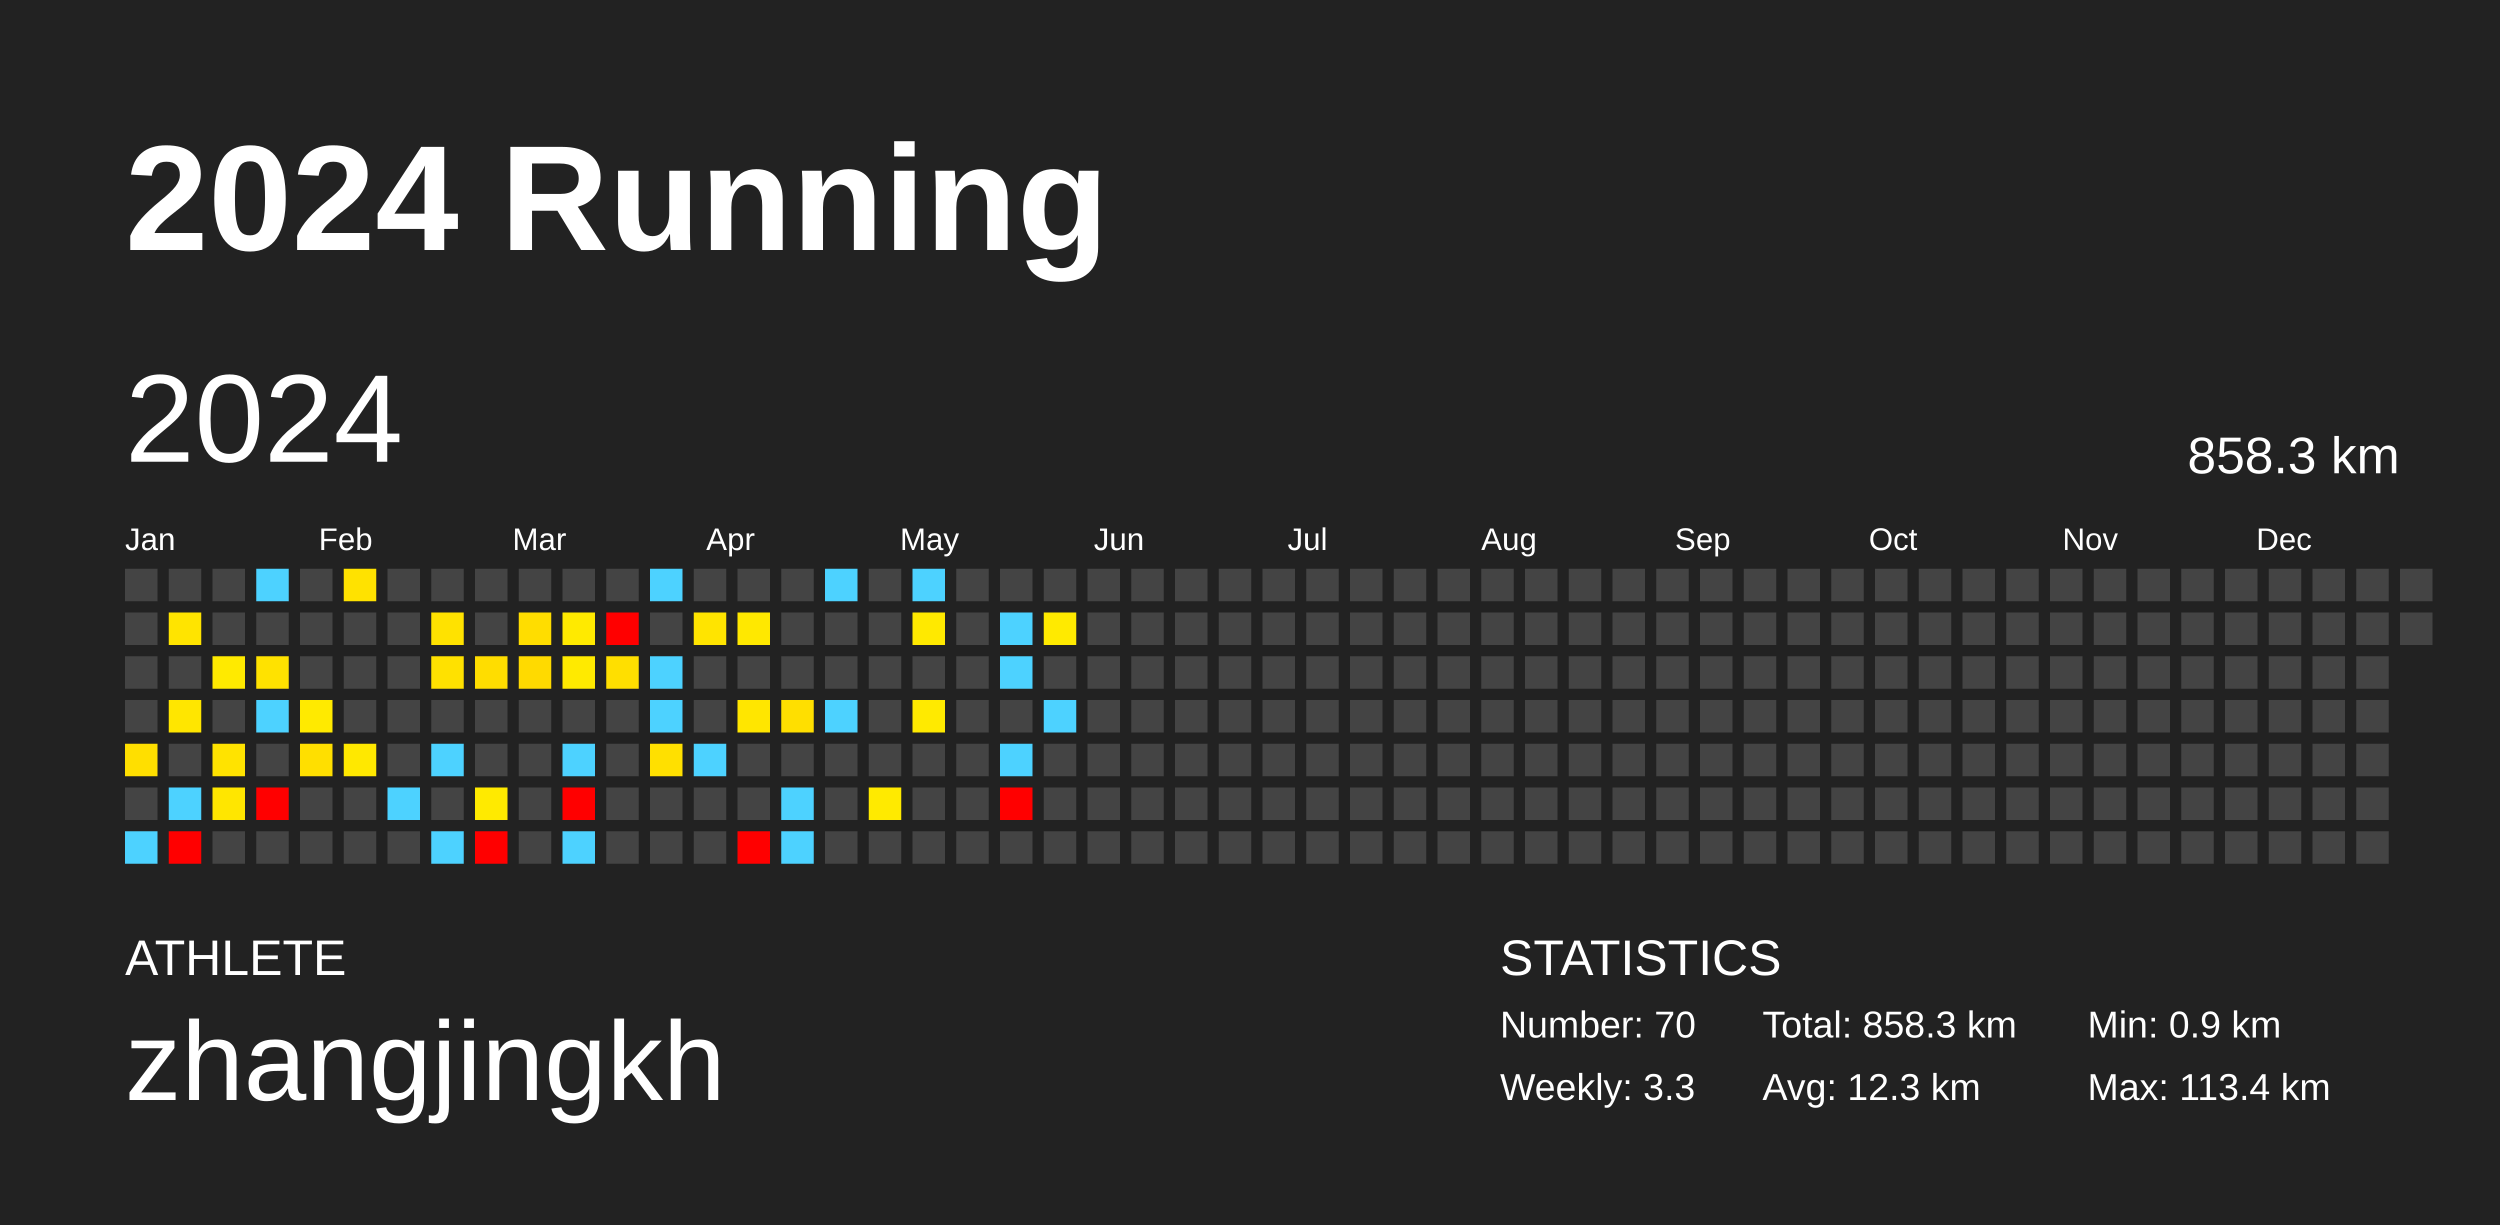
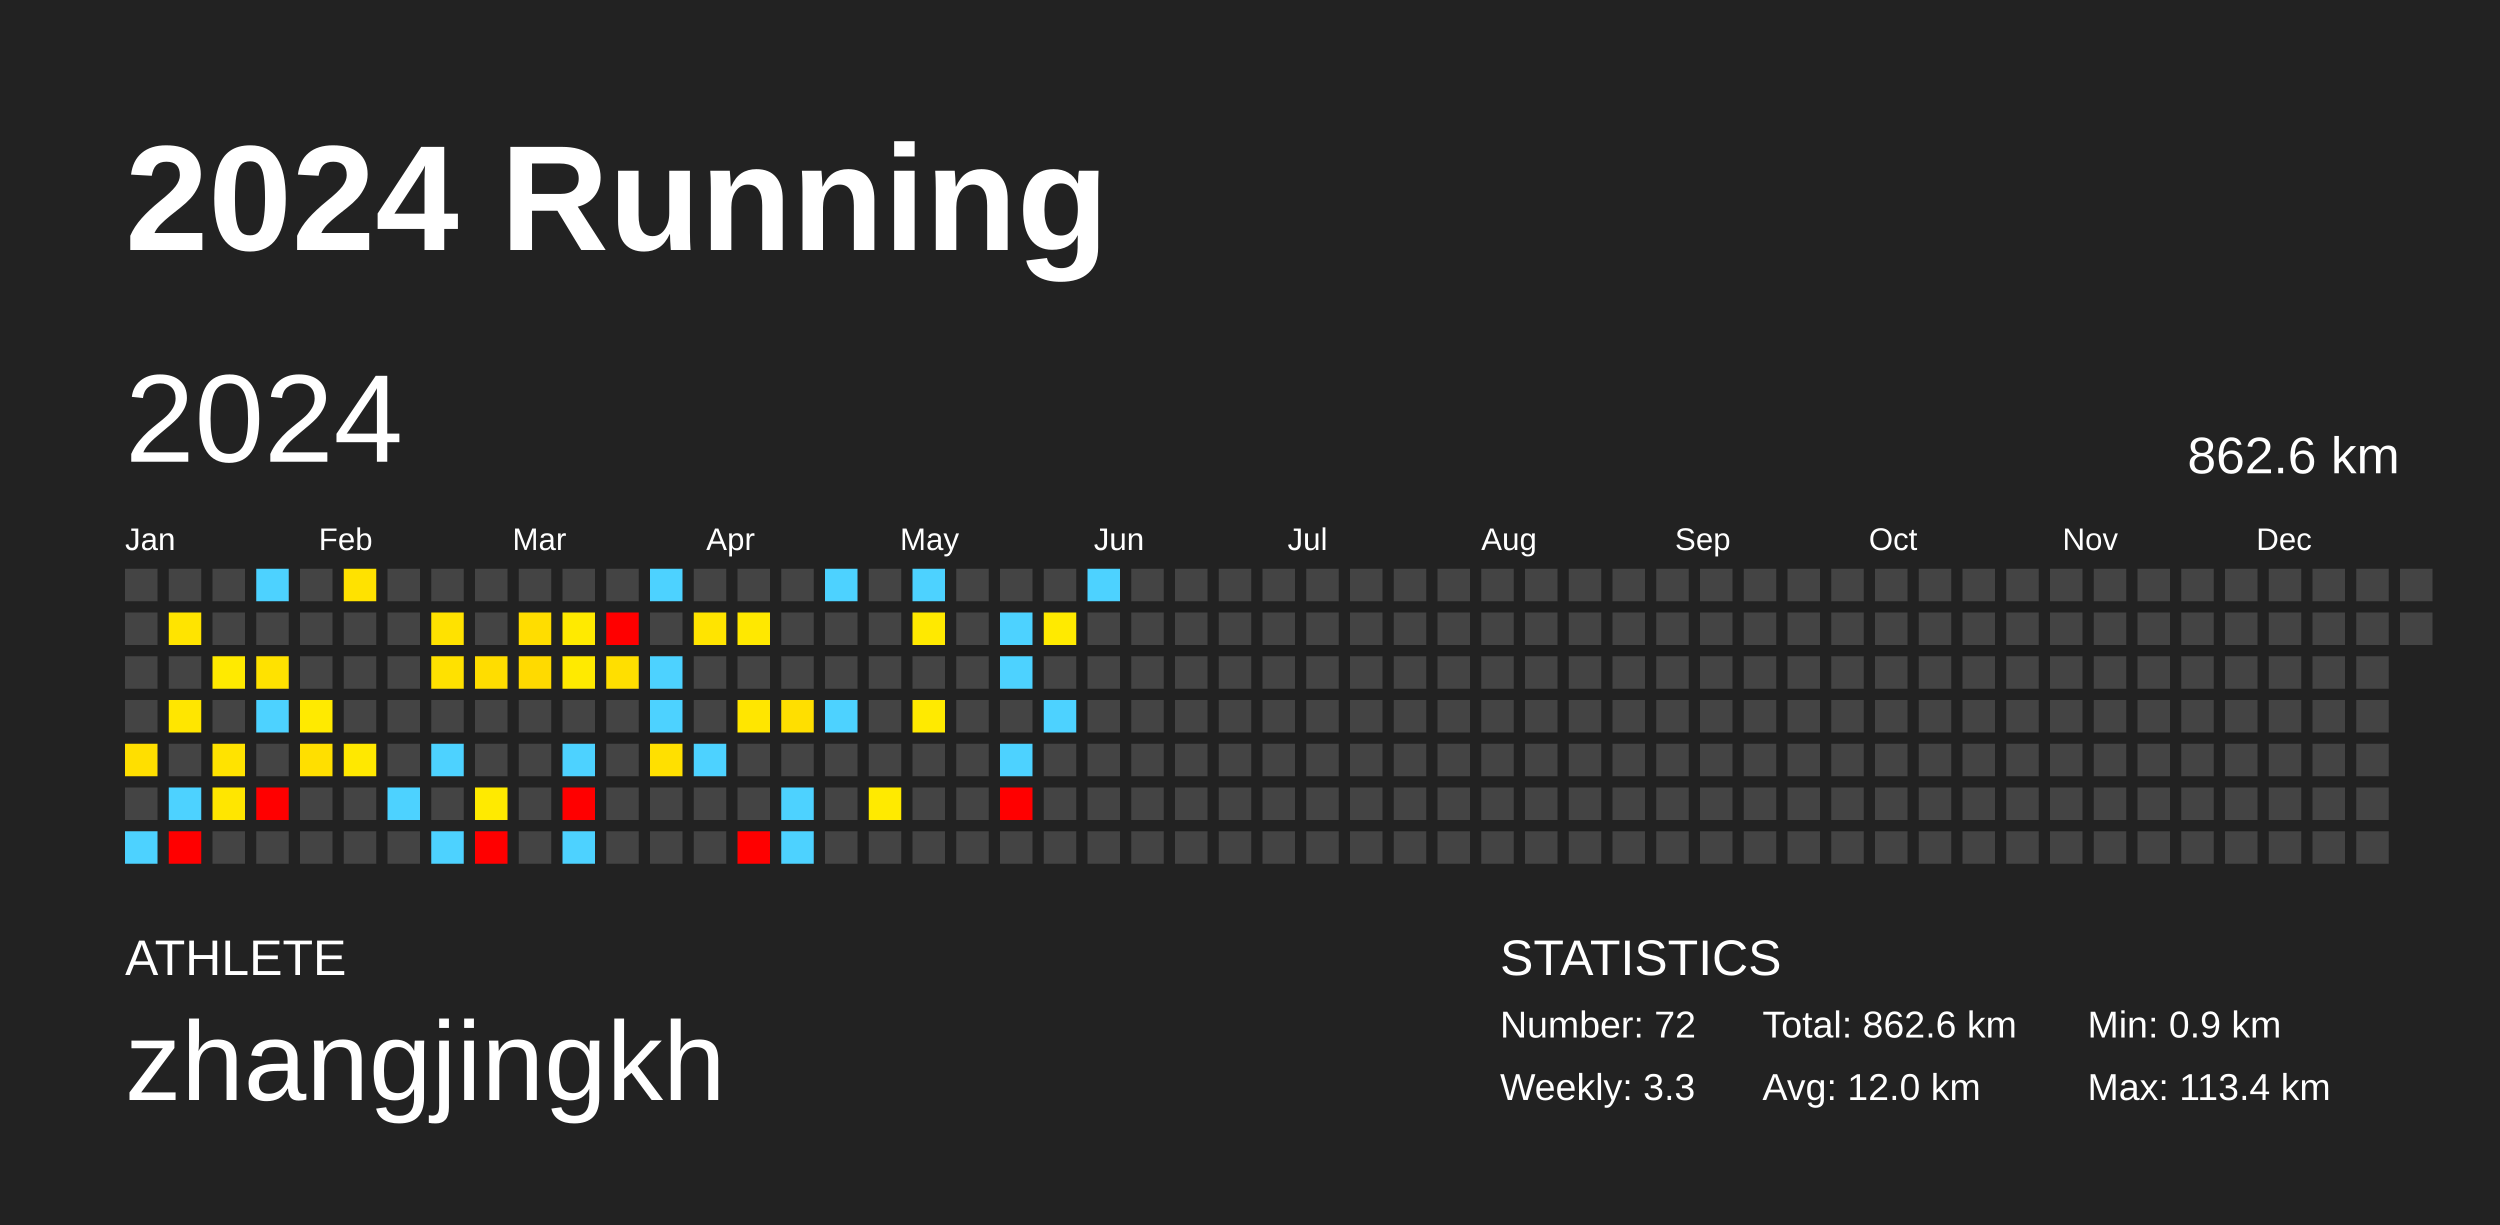
<svg xmlns="http://www.w3.org/2000/svg" baseProfile="full" height="98mm" version="1.1" viewBox="0,0,200,98" width="200mm">
  <defs />
  <rect fill="#222222" height="98" width="200" x="0" y="0" />
  <text fill="#FFFFFF" style="font-size:12px; font-family:Arial; font-weight:bold;" x="10" y="20">2024 Running</text>
  <text fill="#FFFFFF" style="font-size:4px; font-family:Arial" x="10" y="78">ATHLETE</text>
  <text fill="#FFFFFF" style="font-size:9px; font-family:Arial" x="10" y="88">zhangjingkh</text>
  <text fill="#FFFFFF" style="font-size:4px; font-family:Arial" x="120" y="78">STATISTICS</text>
-   <text fill="#FFFFFF" style="font-size:3px; font-family:Arial" x="120" y="83">Number: 70</text>
+   <text fill="#FFFFFF" style="font-size:3px; font-family:Arial" x="120" y="83">Number: 72</text>
  <text fill="#FFFFFF" style="font-size:3px; font-family:Arial" x="120" y="88">Weekly: 3.3</text>
-   <text fill="#FFFFFF" style="font-size:3px; font-family:Arial" x="141" y="83">Total: 858.3 km</text>
-   <text fill="#FFFFFF" style="font-size:3px; font-family:Arial" x="141" y="88">Avg: 12.3 km</text>
+   <text fill="#FFFFFF" style="font-size:3px; font-family:Arial" x="141" y="83">Total: 862.6 km</text>
+   <text fill="#FFFFFF" style="font-size:3px; font-family:Arial" x="141" y="88">Avg: 12.0 km</text>
  <text fill="#FFFFFF" style="font-size:3px; font-family:Arial" x="167" y="83">Min: 0.9 km</text>
  <text fill="#FFFFFF" style="font-size:3px; font-family:Arial" x="167" y="88">Max: 113.4 km</text>
  <text dominant-baseline="hanging" fill="#FFFFFF" style="font-size:10.0px; font-family:Arial;" x="10" y="30">2024</text>
-   <text dominant-baseline="hanging" fill="#FFFFFF" style="font-size:4.125px; font-family:Arial;" x="175" y="35">858.3 km</text>
+   <text dominant-baseline="hanging" fill="#FFFFFF" style="font-size:4.125px; font-family:Arial;" x="175" y="35">862.6 km</text>
  <text fill="#FFFFFF" style="font-size:2.5px; font-family:Arial" x="10.0" y="44">Jan</text>
  <text fill="#FFFFFF" style="font-size:2.5px; font-family:Arial" x="25.5" y="44">Feb</text>
  <text fill="#FFFFFF" style="font-size:2.5px; font-family:Arial" x="41.0" y="44">Mar</text>
  <text fill="#FFFFFF" style="font-size:2.5px; font-family:Arial" x="56.5" y="44">Apr</text>
  <text fill="#FFFFFF" style="font-size:2.5px; font-family:Arial" x="72.0" y="44">May</text>
  <text fill="#FFFFFF" style="font-size:2.5px; font-family:Arial" x="87.5" y="44">Jun</text>
  <text fill="#FFFFFF" style="font-size:2.5px; font-family:Arial" x="103.0" y="44">Jul</text>
  <text fill="#FFFFFF" style="font-size:2.5px; font-family:Arial" x="118.5" y="44">Aug</text>
  <text fill="#FFFFFF" style="font-size:2.5px; font-family:Arial" x="134.0" y="44">Sep</text>
  <text fill="#FFFFFF" style="font-size:2.5px; font-family:Arial" x="149.5" y="44">Oct</text>
  <text fill="#FFFFFF" style="font-size:2.5px; font-family:Arial" x="165.0" y="44">Nov</text>
  <text fill="#FFFFFF" style="font-size:2.5px; font-family:Arial" x="180.5" y="44">Dec</text>
  <rect fill="#444444" height="2.6" width="2.6" x="10.0" y="45.5" />
  <rect fill="#444444" height="2.6" width="2.6" x="10.0" y="49.0" />
  <rect fill="#444444" height="2.6" width="2.6" x="10.0" y="52.5" />
  <rect fill="#444444" height="2.6" width="2.6" x="10.0" y="56.0" />
  <rect fill="#ffdf00" height="2.6" width="2.6" x="10.0" y="59.5" />
  <rect fill="#444444" height="2.6" width="2.6" x="10.0" y="63.0" />
  <rect fill="#4dd2ff" height="2.6" width="2.6" x="10.0" y="66.5" />
  <rect fill="#444444" height="2.6" width="2.6" x="13.5" y="45.5" />
  <rect fill="#ffe400" height="2.6" width="2.6" x="13.5" y="49.0" />
  <rect fill="#444444" height="2.6" width="2.6" x="13.5" y="52.5" />
  <rect fill="#ffe600" height="2.6" width="2.6" x="13.5" y="56.0" />
  <rect fill="#444444" height="2.6" width="2.6" x="13.5" y="59.5" />
  <rect fill="#4dd2ff" height="2.6" width="2.6" x="13.5" y="63.0" />
  <rect fill="red" height="2.6" width="2.6" x="13.5" y="66.5" />
  <rect fill="#444444" height="2.6" width="2.6" x="17.0" y="45.5" />
  <rect fill="#444444" height="2.6" width="2.6" x="17.0" y="49.0" />
  <rect fill="#ffea00" height="2.6" width="2.6" x="17.0" y="52.5" />
  <rect fill="#444444" height="2.6" width="2.6" x="17.0" y="56.0" />
  <rect fill="#ffe300" height="2.6" width="2.6" x="17.0" y="59.5" />
  <rect fill="#ffe600" height="2.6" width="2.6" x="17.0" y="63.0" />
  <rect fill="#444444" height="2.6" width="2.6" x="17.0" y="66.5" />
  <rect fill="#4dd2ff" height="2.6" width="2.6" x="20.5" y="45.5" />
  <rect fill="#444444" height="2.6" width="2.6" x="20.5" y="49.0" />
  <rect fill="#ffe200" height="2.6" width="2.6" x="20.5" y="52.5" />
  <rect fill="#4dd2ff" height="2.6" width="2.6" x="20.5" y="56.0" />
  <rect fill="#444444" height="2.6" width="2.6" x="20.5" y="59.5" />
  <rect fill="red" height="2.6" width="2.6" x="20.5" y="63.0" />
  <rect fill="#444444" height="2.6" width="2.6" x="20.5" y="66.5" />
  <rect fill="#444444" height="2.6" width="2.6" x="24.0" y="45.5" />
  <rect fill="#444444" height="2.6" width="2.6" x="24.0" y="49.0" />
  <rect fill="#444444" height="2.6" width="2.6" x="24.0" y="52.5" />
  <rect fill="#ffea00" height="2.6" width="2.6" x="24.0" y="56.0" />
  <rect fill="#ffdf00" height="2.6" width="2.6" x="24.0" y="59.5" />
  <rect fill="#444444" height="2.6" width="2.6" x="24.0" y="63.0" />
  <rect fill="#444444" height="2.6" width="2.6" x="24.0" y="66.5" />
  <rect fill="#ffe200" height="2.6" width="2.6" x="27.5" y="45.5" />
  <rect fill="#444444" height="2.6" width="2.6" x="27.5" y="49.0" />
  <rect fill="#444444" height="2.6" width="2.6" x="27.5" y="52.5" />
  <rect fill="#444444" height="2.6" width="2.6" x="27.5" y="56.0" />
  <rect fill="#ffe800" height="2.6" width="2.6" x="27.5" y="59.5" />
  <rect fill="#444444" height="2.6" width="2.6" x="27.5" y="63.0" />
  <rect fill="#444444" height="2.6" width="2.6" x="27.5" y="66.5" />
  <rect fill="#444444" height="2.6" width="2.6" x="31.0" y="45.5" />
  <rect fill="#444444" height="2.6" width="2.6" x="31.0" y="49.0" />
  <rect fill="#444444" height="2.6" width="2.6" x="31.0" y="52.5" />
  <rect fill="#444444" height="2.6" width="2.6" x="31.0" y="56.0" />
  <rect fill="#444444" height="2.6" width="2.6" x="31.0" y="59.5" />
  <rect fill="#4dd2ff" height="2.6" width="2.6" x="31.0" y="63.0" />
  <rect fill="#444444" height="2.6" width="2.6" x="31.0" y="66.5" />
  <rect fill="#444444" height="2.6" width="2.6" x="34.5" y="45.5" />
  <rect fill="#ffe200" height="2.6" width="2.6" x="34.5" y="49.0" />
  <rect fill="#ffe100" height="2.6" width="2.6" x="34.5" y="52.5" />
  <rect fill="#444444" height="2.6" width="2.6" x="34.5" y="56.0" />
  <rect fill="#4dd2ff" height="2.6" width="2.6" x="34.5" y="59.5" />
  <rect fill="#444444" height="2.6" width="2.6" x="34.5" y="63.0" />
  <rect fill="#4dd2ff" height="2.6" width="2.6" x="34.5" y="66.5" />
  <rect fill="#444444" height="2.6" width="2.6" x="38.0" y="45.5" />
  <rect fill="#444444" height="2.6" width="2.6" x="38.0" y="49.0" />
  <rect fill="#ffdd00" height="2.6" width="2.6" x="38.0" y="52.5" />
  <rect fill="#444444" height="2.6" width="2.6" x="38.0" y="56.0" />
  <rect fill="#444444" height="2.6" width="2.6" x="38.0" y="59.5" />
  <rect fill="#ffea00" height="2.6" width="2.6" x="38.0" y="63.0" />
  <rect fill="red" height="2.6" width="2.6" x="38.0" y="66.5" />
  <rect fill="#444444" height="2.6" width="2.6" x="41.5" y="45.5" />
  <rect fill="#ffdd00" height="2.6" width="2.6" x="41.5" y="49.0" />
  <rect fill="#ffda00" height="2.6" width="2.6" x="41.5" y="52.5" />
  <rect fill="#444444" height="2.6" width="2.6" x="41.5" y="56.0" />
  <rect fill="#444444" height="2.6" width="2.6" x="41.5" y="59.5" />
  <rect fill="#444444" height="2.6" width="2.6" x="41.5" y="63.0" />
  <rect fill="#444444" height="2.6" width="2.6" x="41.5" y="66.5" />
  <rect fill="#444444" height="2.6" width="2.6" x="45.0" y="45.5" />
  <rect fill="#ffea00" height="2.6" width="2.6" x="45.0" y="49.0" />
  <rect fill="#ffea00" height="2.6" width="2.6" x="45.0" y="52.5" />
  <rect fill="#444444" height="2.6" width="2.6" x="45.0" y="56.0" />
  <rect fill="#4dd2ff" height="2.6" width="2.6" x="45.0" y="59.5" />
  <rect fill="red" height="2.6" width="2.6" x="45.0" y="63.0" />
  <rect fill="#4dd2ff" height="2.6" width="2.6" x="45.0" y="66.5" />
  <rect fill="#444444" height="2.6" width="2.6" x="48.5" y="45.5" />
  <rect fill="red" height="2.6" width="2.6" x="48.5" y="49.0" />
  <rect fill="#ffdf00" height="2.6" width="2.6" x="48.5" y="52.5" />
  <rect fill="#444444" height="2.6" width="2.6" x="48.5" y="56.0" />
  <rect fill="#444444" height="2.6" width="2.6" x="48.5" y="59.5" />
  <rect fill="#444444" height="2.6" width="2.6" x="48.5" y="63.0" />
  <rect fill="#444444" height="2.6" width="2.6" x="48.5" y="66.5" />
  <rect fill="#4dd2ff" height="2.6" width="2.6" x="52.0" y="45.5" />
  <rect fill="#444444" height="2.6" width="2.6" x="52.0" y="49.0" />
  <rect fill="#4dd2ff" height="2.6" width="2.6" x="52.0" y="52.5" />
  <rect fill="#4dd2ff" height="2.6" width="2.6" x="52.0" y="56.0" />
  <rect fill="#ffe000" height="2.6" width="2.6" x="52.0" y="59.5" />
  <rect fill="#444444" height="2.6" width="2.6" x="52.0" y="63.0" />
  <rect fill="#444444" height="2.6" width="2.6" x="52.0" y="66.5" />
  <rect fill="#444444" height="2.6" width="2.6" x="55.5" y="45.5" />
  <rect fill="#ffe400" height="2.6" width="2.6" x="55.5" y="49.0" />
  <rect fill="#444444" height="2.6" width="2.6" x="55.5" y="52.5" />
  <rect fill="#444444" height="2.6" width="2.6" x="55.5" y="56.0" />
  <rect fill="#4dd2ff" height="2.6" width="2.6" x="55.5" y="59.5" />
  <rect fill="#444444" height="2.6" width="2.6" x="55.5" y="63.0" />
  <rect fill="#444444" height="2.6" width="2.6" x="55.5" y="66.5" />
  <rect fill="#444444" height="2.6" width="2.6" x="59.0" y="45.5" />
  <rect fill="#ffe800" height="2.6" width="2.6" x="59.0" y="49.0" />
  <rect fill="#444444" height="2.6" width="2.6" x="59.0" y="52.5" />
  <rect fill="#ffe600" height="2.6" width="2.6" x="59.0" y="56.0" />
  <rect fill="#444444" height="2.6" width="2.6" x="59.0" y="59.5" />
  <rect fill="#444444" height="2.6" width="2.6" x="59.0" y="63.0" />
  <rect fill="red" height="2.6" width="2.6" x="59.0" y="66.5" />
  <rect fill="#444444" height="2.6" width="2.6" x="62.5" y="45.5" />
  <rect fill="#444444" height="2.6" width="2.6" x="62.5" y="49.0" />
  <rect fill="#444444" height="2.6" width="2.6" x="62.5" y="52.5" />
  <rect fill="#ffdf00" height="2.6" width="2.6" x="62.5" y="56.0" />
  <rect fill="#444444" height="2.6" width="2.6" x="62.5" y="59.5" />
  <rect fill="#4dd2ff" height="2.6" width="2.6" x="62.5" y="63.0" />
  <rect fill="#4dd2ff" height="2.6" width="2.6" x="62.5" y="66.5" />
  <rect fill="#4dd2ff" height="2.6" width="2.6" x="66.0" y="45.5" />
  <rect fill="#444444" height="2.6" width="2.6" x="66.0" y="49.0" />
  <rect fill="#444444" height="2.6" width="2.6" x="66.0" y="52.5" />
  <rect fill="#4dd2ff" height="2.6" width="2.6" x="66.0" y="56.0" />
  <rect fill="#444444" height="2.6" width="2.6" x="66.0" y="59.5" />
  <rect fill="#444444" height="2.6" width="2.6" x="66.0" y="63.0" />
  <rect fill="#444444" height="2.6" width="2.6" x="66.0" y="66.5" />
  <rect fill="#444444" height="2.6" width="2.6" x="69.5" y="45.5" />
  <rect fill="#444444" height="2.6" width="2.6" x="69.5" y="49.0" />
  <rect fill="#444444" height="2.6" width="2.6" x="69.5" y="52.5" />
  <rect fill="#444444" height="2.6" width="2.6" x="69.5" y="56.0" />
  <rect fill="#444444" height="2.6" width="2.6" x="69.5" y="59.5" />
  <rect fill="#ffea00" height="2.6" width="2.6" x="69.5" y="63.0" />
  <rect fill="#444444" height="2.6" width="2.6" x="69.5" y="66.5" />
  <rect fill="#4dd2ff" height="2.6" width="2.6" x="73.0" y="45.5" />
  <rect fill="#ffe900" height="2.6" width="2.6" x="73.0" y="49.0" />
  <rect fill="#444444" height="2.6" width="2.6" x="73.0" y="52.5" />
  <rect fill="#ffea00" height="2.6" width="2.6" x="73.0" y="56.0" />
  <rect fill="#444444" height="2.6" width="2.6" x="73.0" y="59.5" />
  <rect fill="#444444" height="2.6" width="2.6" x="73.0" y="63.0" />
  <rect fill="#444444" height="2.6" width="2.6" x="73.0" y="66.5" />
  <rect fill="#444444" height="2.6" width="2.6" x="76.5" y="45.5" />
  <rect fill="#444444" height="2.6" width="2.6" x="76.5" y="49.0" />
  <rect fill="#444444" height="2.6" width="2.6" x="76.5" y="52.5" />
  <rect fill="#444444" height="2.6" width="2.6" x="76.5" y="56.0" />
  <rect fill="#444444" height="2.6" width="2.6" x="76.5" y="59.5" />
  <rect fill="#444444" height="2.6" width="2.6" x="76.5" y="63.0" />
  <rect fill="#444444" height="2.6" width="2.6" x="76.5" y="66.5" />
  <rect fill="#444444" height="2.6" width="2.6" x="80.0" y="45.5" />
  <rect fill="#4dd2ff" height="2.6" width="2.6" x="80.0" y="49.0" />
  <rect fill="#4dd2ff" height="2.6" width="2.6" x="80.0" y="52.5" />
  <rect fill="#444444" height="2.6" width="2.6" x="80.0" y="56.0" />
  <rect fill="#4dd2ff" height="2.6" width="2.6" x="80.0" y="59.5" />
  <rect fill="red" height="2.6" width="2.6" x="80.0" y="63.0" />
  <rect fill="#444444" height="2.6" width="2.6" x="80.0" y="66.5" />
  <rect fill="#444444" height="2.6" width="2.6" x="83.5" y="45.5" />
  <rect fill="#ffea00" height="2.6" width="2.6" x="83.5" y="49.0" />
  <rect fill="#444444" height="2.6" width="2.6" x="83.5" y="52.5" />
  <rect fill="#4dd2ff" height="2.6" width="2.6" x="83.5" y="56.0" />
  <rect fill="#444444" height="2.6" width="2.6" x="83.5" y="59.5" />
  <rect fill="#444444" height="2.6" width="2.6" x="83.5" y="63.0" />
  <rect fill="#444444" height="2.6" width="2.6" x="83.5" y="66.5" />
-   <rect fill="#444444" height="2.6" width="2.6" x="87.0" y="45.5" />
+   <rect fill="#4dd2ff" height="2.6" width="2.6" x="87.0" y="45.5" />
  <rect fill="#444444" height="2.6" width="2.6" x="87.0" y="49.0" />
  <rect fill="#444444" height="2.6" width="2.6" x="87.0" y="52.5" />
  <rect fill="#444444" height="2.6" width="2.6" x="87.0" y="56.0" />
  <rect fill="#444444" height="2.6" width="2.6" x="87.0" y="59.5" />
  <rect fill="#444444" height="2.6" width="2.6" x="87.0" y="63.0" />
  <rect fill="#444444" height="2.6" width="2.6" x="87.0" y="66.5" />
  <rect fill="#444444" height="2.6" width="2.6" x="90.5" y="45.5" />
  <rect fill="#444444" height="2.6" width="2.6" x="90.5" y="49.0" />
  <rect fill="#444444" height="2.6" width="2.6" x="90.5" y="52.5" />
  <rect fill="#444444" height="2.6" width="2.6" x="90.5" y="56.0" />
  <rect fill="#444444" height="2.6" width="2.6" x="90.5" y="59.5" />
  <rect fill="#444444" height="2.6" width="2.6" x="90.5" y="63.0" />
  <rect fill="#444444" height="2.6" width="2.6" x="90.5" y="66.5" />
  <rect fill="#444444" height="2.6" width="2.6" x="94.0" y="45.5" />
  <rect fill="#444444" height="2.6" width="2.6" x="94.0" y="49.0" />
  <rect fill="#444444" height="2.6" width="2.6" x="94.0" y="52.5" />
  <rect fill="#444444" height="2.6" width="2.6" x="94.0" y="56.0" />
  <rect fill="#444444" height="2.6" width="2.6" x="94.0" y="59.5" />
  <rect fill="#444444" height="2.6" width="2.6" x="94.0" y="63.0" />
  <rect fill="#444444" height="2.6" width="2.6" x="94.0" y="66.5" />
  <rect fill="#444444" height="2.6" width="2.6" x="97.5" y="45.5" />
  <rect fill="#444444" height="2.6" width="2.6" x="97.5" y="49.0" />
  <rect fill="#444444" height="2.6" width="2.6" x="97.5" y="52.5" />
  <rect fill="#444444" height="2.6" width="2.6" x="97.5" y="56.0" />
  <rect fill="#444444" height="2.6" width="2.6" x="97.5" y="59.5" />
  <rect fill="#444444" height="2.6" width="2.6" x="97.5" y="63.0" />
  <rect fill="#444444" height="2.6" width="2.6" x="97.5" y="66.5" />
  <rect fill="#444444" height="2.6" width="2.6" x="101.0" y="45.5" />
  <rect fill="#444444" height="2.6" width="2.6" x="101.0" y="49.0" />
  <rect fill="#444444" height="2.6" width="2.6" x="101.0" y="52.5" />
  <rect fill="#444444" height="2.6" width="2.6" x="101.0" y="56.0" />
  <rect fill="#444444" height="2.6" width="2.6" x="101.0" y="59.5" />
  <rect fill="#444444" height="2.6" width="2.6" x="101.0" y="63.0" />
  <rect fill="#444444" height="2.6" width="2.6" x="101.0" y="66.5" />
  <rect fill="#444444" height="2.6" width="2.6" x="104.5" y="45.5" />
  <rect fill="#444444" height="2.6" width="2.6" x="104.5" y="49.0" />
  <rect fill="#444444" height="2.6" width="2.6" x="104.5" y="52.5" />
  <rect fill="#444444" height="2.6" width="2.6" x="104.5" y="56.0" />
  <rect fill="#444444" height="2.6" width="2.6" x="104.5" y="59.5" />
  <rect fill="#444444" height="2.6" width="2.6" x="104.5" y="63.0" />
  <rect fill="#444444" height="2.6" width="2.6" x="104.5" y="66.5" />
  <rect fill="#444444" height="2.6" width="2.6" x="108.0" y="45.5" />
  <rect fill="#444444" height="2.6" width="2.6" x="108.0" y="49.0" />
  <rect fill="#444444" height="2.6" width="2.6" x="108.0" y="52.5" />
  <rect fill="#444444" height="2.6" width="2.6" x="108.0" y="56.0" />
  <rect fill="#444444" height="2.6" width="2.6" x="108.0" y="59.5" />
  <rect fill="#444444" height="2.6" width="2.6" x="108.0" y="63.0" />
  <rect fill="#444444" height="2.6" width="2.6" x="108.0" y="66.5" />
  <rect fill="#444444" height="2.6" width="2.6" x="111.5" y="45.5" />
  <rect fill="#444444" height="2.6" width="2.6" x="111.5" y="49.0" />
  <rect fill="#444444" height="2.6" width="2.6" x="111.5" y="52.5" />
  <rect fill="#444444" height="2.6" width="2.6" x="111.5" y="56.0" />
  <rect fill="#444444" height="2.6" width="2.6" x="111.5" y="59.5" />
  <rect fill="#444444" height="2.6" width="2.6" x="111.5" y="63.0" />
  <rect fill="#444444" height="2.6" width="2.6" x="111.5" y="66.5" />
  <rect fill="#444444" height="2.6" width="2.6" x="115.0" y="45.5" />
  <rect fill="#444444" height="2.6" width="2.6" x="115.0" y="49.0" />
  <rect fill="#444444" height="2.6" width="2.6" x="115.0" y="52.5" />
  <rect fill="#444444" height="2.6" width="2.6" x="115.0" y="56.0" />
  <rect fill="#444444" height="2.6" width="2.6" x="115.0" y="59.5" />
  <rect fill="#444444" height="2.6" width="2.6" x="115.0" y="63.0" />
  <rect fill="#444444" height="2.6" width="2.6" x="115.0" y="66.5" />
  <rect fill="#444444" height="2.6" width="2.6" x="118.5" y="45.5" />
  <rect fill="#444444" height="2.6" width="2.6" x="118.5" y="49.0" />
  <rect fill="#444444" height="2.6" width="2.6" x="118.5" y="52.5" />
  <rect fill="#444444" height="2.6" width="2.6" x="118.5" y="56.0" />
  <rect fill="#444444" height="2.6" width="2.6" x="118.5" y="59.5" />
  <rect fill="#444444" height="2.6" width="2.6" x="118.5" y="63.0" />
  <rect fill="#444444" height="2.6" width="2.6" x="118.5" y="66.5" />
  <rect fill="#444444" height="2.6" width="2.6" x="122.0" y="45.5" />
  <rect fill="#444444" height="2.6" width="2.6" x="122.0" y="49.0" />
  <rect fill="#444444" height="2.6" width="2.6" x="122.0" y="52.5" />
  <rect fill="#444444" height="2.6" width="2.6" x="122.0" y="56.0" />
  <rect fill="#444444" height="2.6" width="2.6" x="122.0" y="59.5" />
  <rect fill="#444444" height="2.6" width="2.6" x="122.0" y="63.0" />
  <rect fill="#444444" height="2.6" width="2.6" x="122.0" y="66.5" />
  <rect fill="#444444" height="2.6" width="2.6" x="125.5" y="45.5" />
  <rect fill="#444444" height="2.6" width="2.6" x="125.5" y="49.0" />
  <rect fill="#444444" height="2.6" width="2.6" x="125.5" y="52.5" />
  <rect fill="#444444" height="2.6" width="2.6" x="125.5" y="56.0" />
  <rect fill="#444444" height="2.6" width="2.6" x="125.5" y="59.5" />
  <rect fill="#444444" height="2.6" width="2.6" x="125.5" y="63.0" />
  <rect fill="#444444" height="2.6" width="2.6" x="125.5" y="66.5" />
  <rect fill="#444444" height="2.6" width="2.6" x="129.0" y="45.5" />
  <rect fill="#444444" height="2.6" width="2.6" x="129.0" y="49.0" />
  <rect fill="#444444" height="2.6" width="2.6" x="129.0" y="52.5" />
  <rect fill="#444444" height="2.6" width="2.6" x="129.0" y="56.0" />
  <rect fill="#444444" height="2.6" width="2.6" x="129.0" y="59.5" />
  <rect fill="#444444" height="2.6" width="2.6" x="129.0" y="63.0" />
  <rect fill="#444444" height="2.6" width="2.6" x="129.0" y="66.5" />
  <rect fill="#444444" height="2.6" width="2.6" x="132.5" y="45.5" />
  <rect fill="#444444" height="2.6" width="2.6" x="132.5" y="49.0" />
  <rect fill="#444444" height="2.6" width="2.6" x="132.5" y="52.5" />
  <rect fill="#444444" height="2.6" width="2.6" x="132.5" y="56.0" />
  <rect fill="#444444" height="2.6" width="2.6" x="132.5" y="59.5" />
  <rect fill="#444444" height="2.6" width="2.6" x="132.5" y="63.0" />
  <rect fill="#444444" height="2.6" width="2.6" x="132.5" y="66.5" />
  <rect fill="#444444" height="2.6" width="2.6" x="136.0" y="45.5" />
  <rect fill="#444444" height="2.6" width="2.6" x="136.0" y="49.0" />
  <rect fill="#444444" height="2.6" width="2.6" x="136.0" y="52.5" />
  <rect fill="#444444" height="2.6" width="2.6" x="136.0" y="56.0" />
  <rect fill="#444444" height="2.6" width="2.6" x="136.0" y="59.5" />
  <rect fill="#444444" height="2.6" width="2.6" x="136.0" y="63.0" />
  <rect fill="#444444" height="2.6" width="2.6" x="136.0" y="66.5" />
  <rect fill="#444444" height="2.6" width="2.6" x="139.5" y="45.5" />
  <rect fill="#444444" height="2.6" width="2.6" x="139.5" y="49.0" />
  <rect fill="#444444" height="2.6" width="2.6" x="139.5" y="52.5" />
  <rect fill="#444444" height="2.6" width="2.6" x="139.5" y="56.0" />
  <rect fill="#444444" height="2.6" width="2.6" x="139.5" y="59.5" />
  <rect fill="#444444" height="2.6" width="2.6" x="139.5" y="63.0" />
  <rect fill="#444444" height="2.6" width="2.6" x="139.5" y="66.5" />
  <rect fill="#444444" height="2.6" width="2.6" x="143.0" y="45.5" />
  <rect fill="#444444" height="2.6" width="2.6" x="143.0" y="49.0" />
  <rect fill="#444444" height="2.6" width="2.6" x="143.0" y="52.5" />
  <rect fill="#444444" height="2.6" width="2.6" x="143.0" y="56.0" />
  <rect fill="#444444" height="2.6" width="2.6" x="143.0" y="59.5" />
  <rect fill="#444444" height="2.6" width="2.6" x="143.0" y="63.0" />
  <rect fill="#444444" height="2.6" width="2.6" x="143.0" y="66.5" />
  <rect fill="#444444" height="2.6" width="2.6" x="146.5" y="45.5" />
  <rect fill="#444444" height="2.6" width="2.6" x="146.5" y="49.0" />
  <rect fill="#444444" height="2.6" width="2.6" x="146.5" y="52.5" />
  <rect fill="#444444" height="2.6" width="2.6" x="146.5" y="56.0" />
  <rect fill="#444444" height="2.6" width="2.6" x="146.5" y="59.5" />
  <rect fill="#444444" height="2.6" width="2.6" x="146.5" y="63.0" />
  <rect fill="#444444" height="2.6" width="2.6" x="146.5" y="66.5" />
  <rect fill="#444444" height="2.6" width="2.6" x="150.0" y="45.5" />
  <rect fill="#444444" height="2.6" width="2.6" x="150.0" y="49.0" />
  <rect fill="#444444" height="2.6" width="2.6" x="150.0" y="52.5" />
  <rect fill="#444444" height="2.6" width="2.6" x="150.0" y="56.0" />
  <rect fill="#444444" height="2.6" width="2.6" x="150.0" y="59.5" />
  <rect fill="#444444" height="2.6" width="2.6" x="150.0" y="63.0" />
  <rect fill="#444444" height="2.6" width="2.6" x="150.0" y="66.5" />
  <rect fill="#444444" height="2.6" width="2.6" x="153.5" y="45.5" />
  <rect fill="#444444" height="2.6" width="2.6" x="153.5" y="49.0" />
  <rect fill="#444444" height="2.6" width="2.6" x="153.5" y="52.5" />
  <rect fill="#444444" height="2.6" width="2.6" x="153.5" y="56.0" />
  <rect fill="#444444" height="2.6" width="2.6" x="153.5" y="59.5" />
  <rect fill="#444444" height="2.6" width="2.6" x="153.5" y="63.0" />
  <rect fill="#444444" height="2.6" width="2.6" x="153.5" y="66.5" />
  <rect fill="#444444" height="2.6" width="2.6" x="157.0" y="45.5" />
  <rect fill="#444444" height="2.6" width="2.6" x="157.0" y="49.0" />
  <rect fill="#444444" height="2.6" width="2.6" x="157.0" y="52.5" />
  <rect fill="#444444" height="2.6" width="2.6" x="157.0" y="56.0" />
  <rect fill="#444444" height="2.6" width="2.6" x="157.0" y="59.5" />
  <rect fill="#444444" height="2.6" width="2.6" x="157.0" y="63.0" />
  <rect fill="#444444" height="2.6" width="2.6" x="157.0" y="66.5" />
  <rect fill="#444444" height="2.6" width="2.6" x="160.5" y="45.5" />
  <rect fill="#444444" height="2.6" width="2.6" x="160.5" y="49.0" />
  <rect fill="#444444" height="2.6" width="2.6" x="160.5" y="52.5" />
  <rect fill="#444444" height="2.6" width="2.6" x="160.5" y="56.0" />
  <rect fill="#444444" height="2.6" width="2.6" x="160.5" y="59.5" />
  <rect fill="#444444" height="2.6" width="2.6" x="160.5" y="63.0" />
  <rect fill="#444444" height="2.6" width="2.6" x="160.5" y="66.5" />
  <rect fill="#444444" height="2.6" width="2.6" x="164.0" y="45.5" />
  <rect fill="#444444" height="2.6" width="2.6" x="164.0" y="49.0" />
  <rect fill="#444444" height="2.6" width="2.6" x="164.0" y="52.5" />
  <rect fill="#444444" height="2.6" width="2.6" x="164.0" y="56.0" />
  <rect fill="#444444" height="2.6" width="2.6" x="164.0" y="59.5" />
  <rect fill="#444444" height="2.6" width="2.6" x="164.0" y="63.0" />
  <rect fill="#444444" height="2.6" width="2.6" x="164.0" y="66.5" />
  <rect fill="#444444" height="2.6" width="2.6" x="167.5" y="45.5" />
  <rect fill="#444444" height="2.6" width="2.6" x="167.5" y="49.0" />
  <rect fill="#444444" height="2.6" width="2.6" x="167.5" y="52.5" />
  <rect fill="#444444" height="2.6" width="2.6" x="167.5" y="56.0" />
  <rect fill="#444444" height="2.6" width="2.6" x="167.5" y="59.5" />
  <rect fill="#444444" height="2.6" width="2.6" x="167.5" y="63.0" />
  <rect fill="#444444" height="2.6" width="2.6" x="167.5" y="66.5" />
  <rect fill="#444444" height="2.6" width="2.6" x="171.0" y="45.5" />
  <rect fill="#444444" height="2.6" width="2.6" x="171.0" y="49.0" />
  <rect fill="#444444" height="2.6" width="2.6" x="171.0" y="52.5" />
  <rect fill="#444444" height="2.6" width="2.6" x="171.0" y="56.0" />
  <rect fill="#444444" height="2.6" width="2.6" x="171.0" y="59.5" />
  <rect fill="#444444" height="2.6" width="2.6" x="171.0" y="63.0" />
  <rect fill="#444444" height="2.6" width="2.6" x="171.0" y="66.5" />
  <rect fill="#444444" height="2.6" width="2.6" x="174.5" y="45.5" />
  <rect fill="#444444" height="2.6" width="2.6" x="174.5" y="49.0" />
  <rect fill="#444444" height="2.6" width="2.6" x="174.5" y="52.5" />
  <rect fill="#444444" height="2.6" width="2.6" x="174.5" y="56.0" />
  <rect fill="#444444" height="2.6" width="2.6" x="174.5" y="59.5" />
  <rect fill="#444444" height="2.6" width="2.6" x="174.5" y="63.0" />
  <rect fill="#444444" height="2.6" width="2.6" x="174.5" y="66.5" />
  <rect fill="#444444" height="2.6" width="2.6" x="178.0" y="45.5" />
  <rect fill="#444444" height="2.6" width="2.6" x="178.0" y="49.0" />
  <rect fill="#444444" height="2.6" width="2.6" x="178.0" y="52.5" />
  <rect fill="#444444" height="2.6" width="2.6" x="178.0" y="56.0" />
  <rect fill="#444444" height="2.6" width="2.6" x="178.0" y="59.5" />
  <rect fill="#444444" height="2.6" width="2.6" x="178.0" y="63.0" />
  <rect fill="#444444" height="2.6" width="2.6" x="178.0" y="66.5" />
  <rect fill="#444444" height="2.6" width="2.6" x="181.5" y="45.5" />
  <rect fill="#444444" height="2.6" width="2.6" x="181.5" y="49.0" />
  <rect fill="#444444" height="2.6" width="2.6" x="181.5" y="52.5" />
  <rect fill="#444444" height="2.6" width="2.6" x="181.5" y="56.0" />
  <rect fill="#444444" height="2.6" width="2.6" x="181.5" y="59.5" />
  <rect fill="#444444" height="2.6" width="2.6" x="181.5" y="63.0" />
  <rect fill="#444444" height="2.6" width="2.6" x="181.5" y="66.5" />
  <rect fill="#444444" height="2.6" width="2.6" x="185.0" y="45.5" />
  <rect fill="#444444" height="2.6" width="2.6" x="185.0" y="49.0" />
  <rect fill="#444444" height="2.6" width="2.6" x="185.0" y="52.5" />
  <rect fill="#444444" height="2.6" width="2.6" x="185.0" y="56.0" />
  <rect fill="#444444" height="2.6" width="2.6" x="185.0" y="59.5" />
  <rect fill="#444444" height="2.6" width="2.6" x="185.0" y="63.0" />
  <rect fill="#444444" height="2.6" width="2.6" x="185.0" y="66.5" />
  <rect fill="#444444" height="2.6" width="2.6" x="188.5" y="45.5" />
  <rect fill="#444444" height="2.6" width="2.6" x="188.5" y="49.0" />
  <rect fill="#444444" height="2.6" width="2.6" x="188.5" y="52.5" />
  <rect fill="#444444" height="2.6" width="2.6" x="188.5" y="56.0" />
  <rect fill="#444444" height="2.6" width="2.6" x="188.5" y="59.5" />
  <rect fill="#444444" height="2.6" width="2.6" x="188.5" y="63.0" />
  <rect fill="#444444" height="2.6" width="2.6" x="188.5" y="66.5" />
  <rect fill="#444444" height="2.6" width="2.6" x="192.0" y="45.5" />
  <rect fill="#444444" height="2.6" width="2.6" x="192.0" y="49.0" />
</svg>
